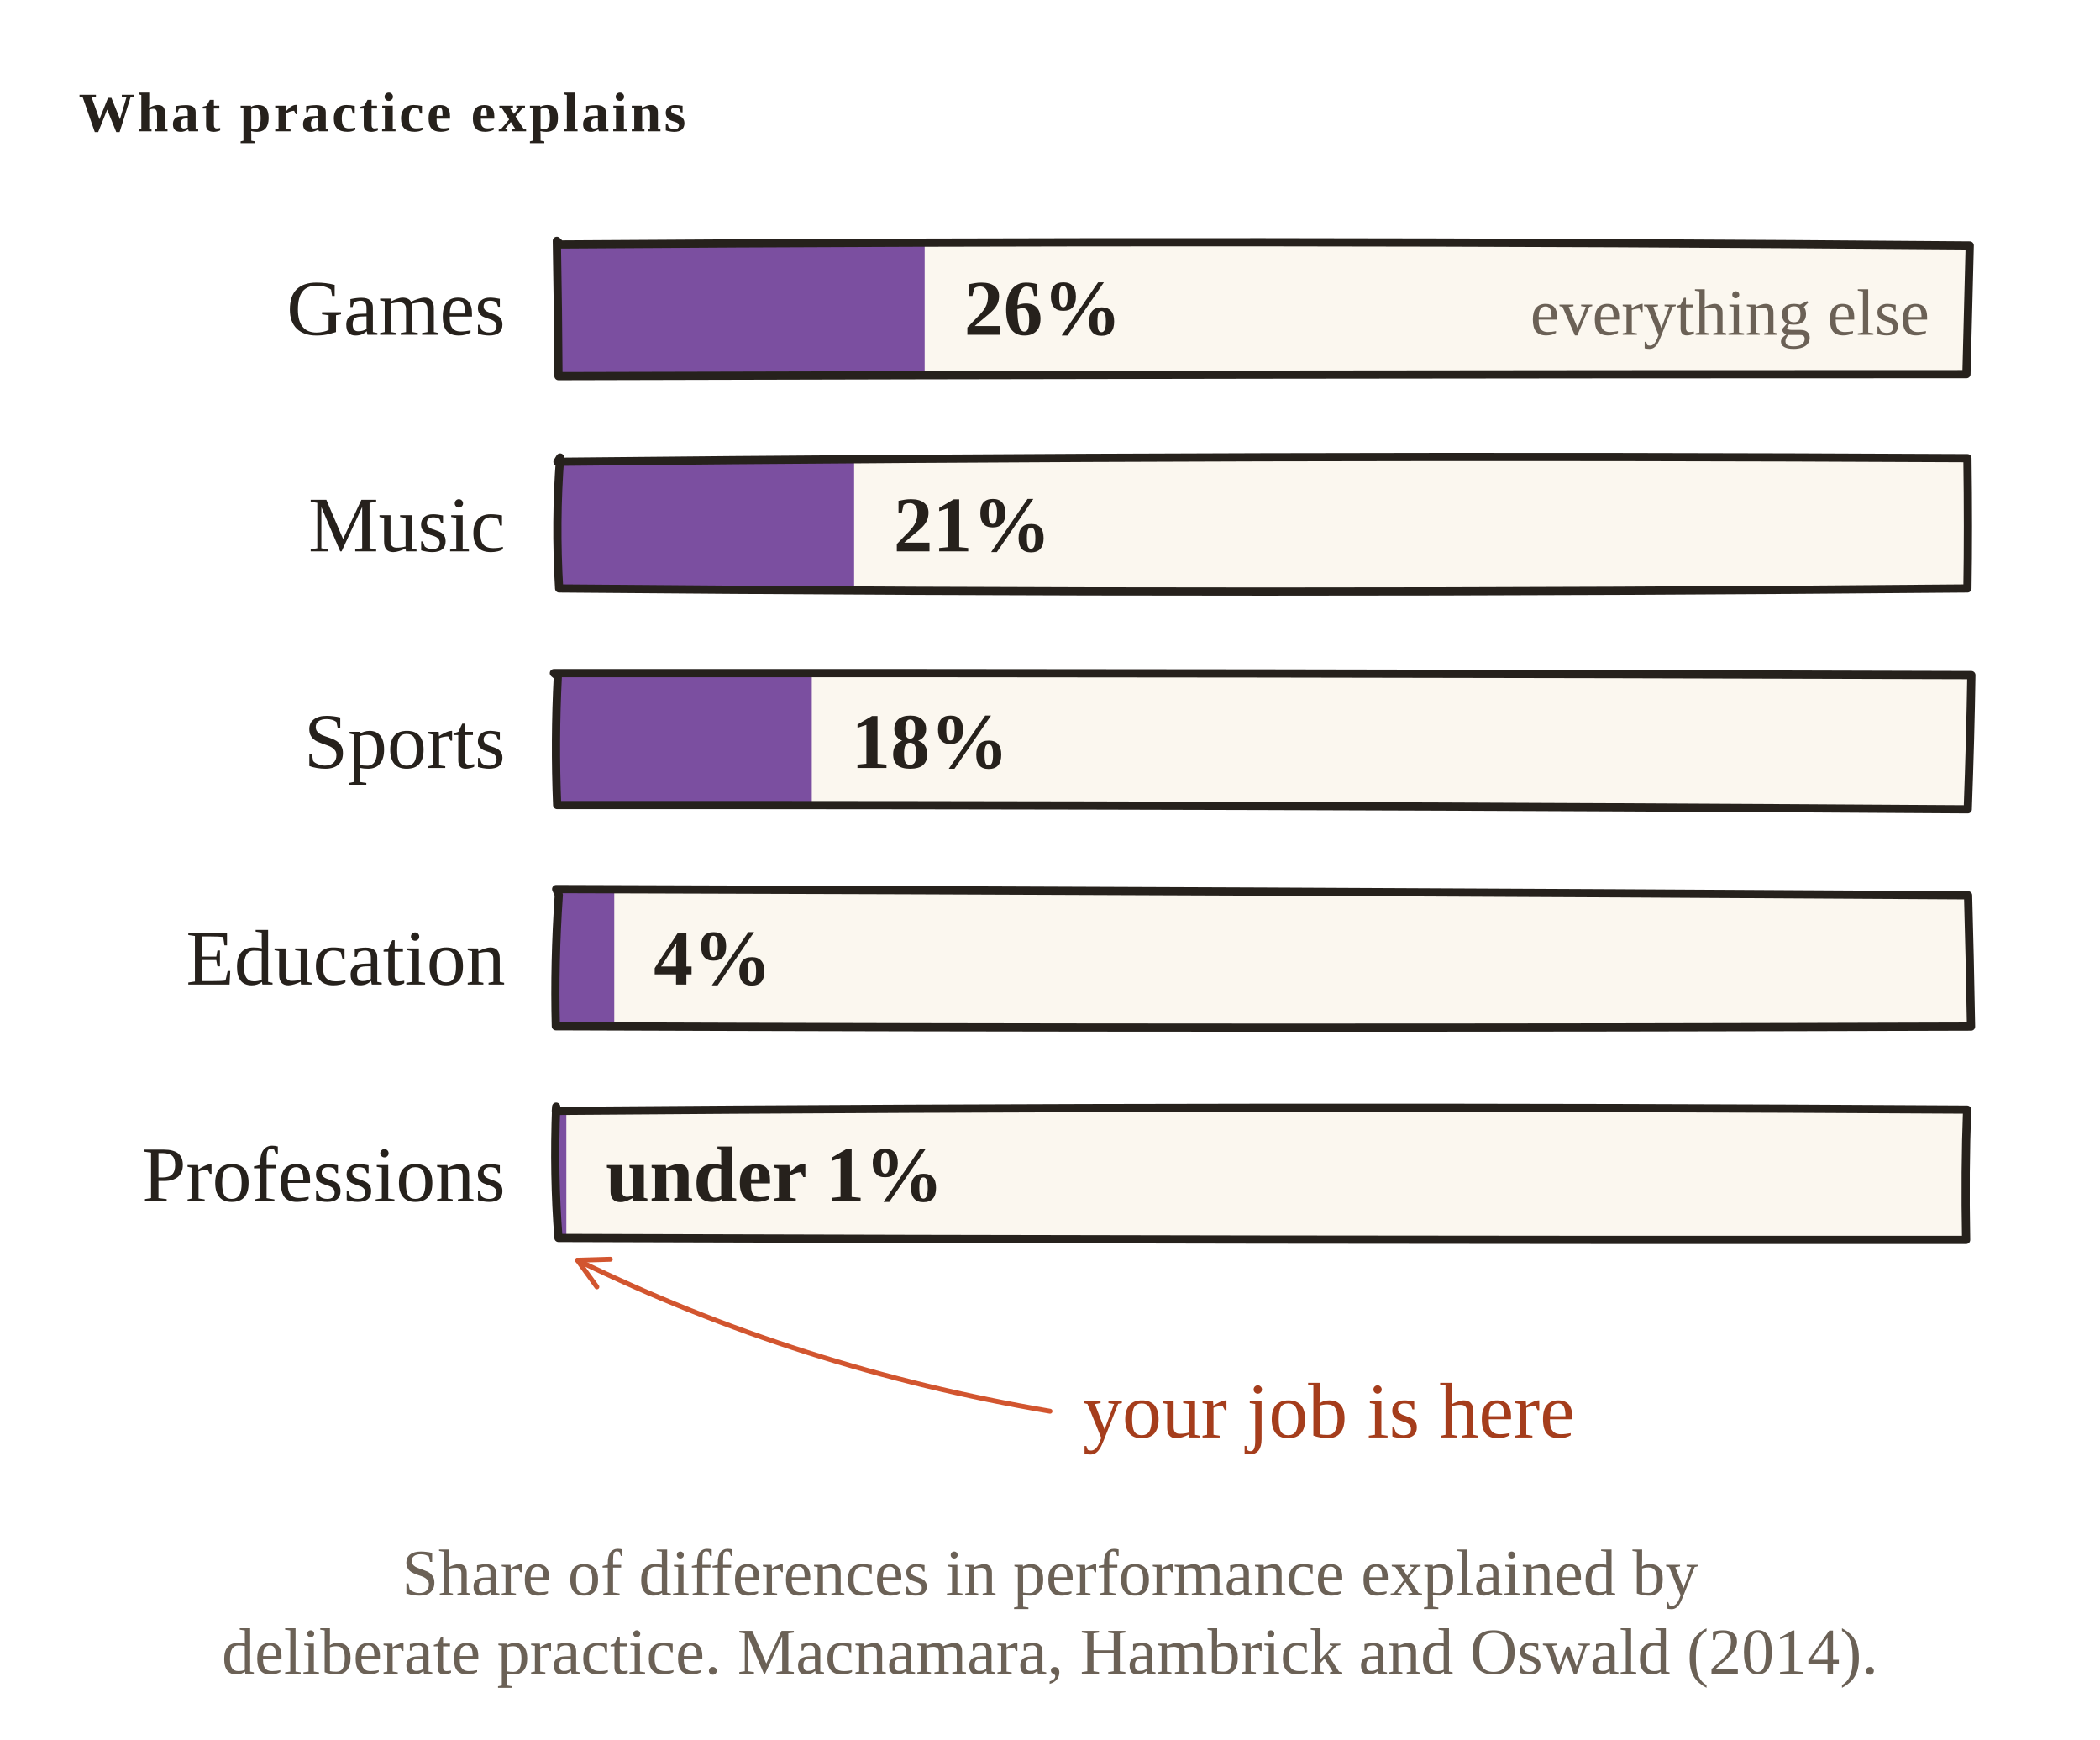
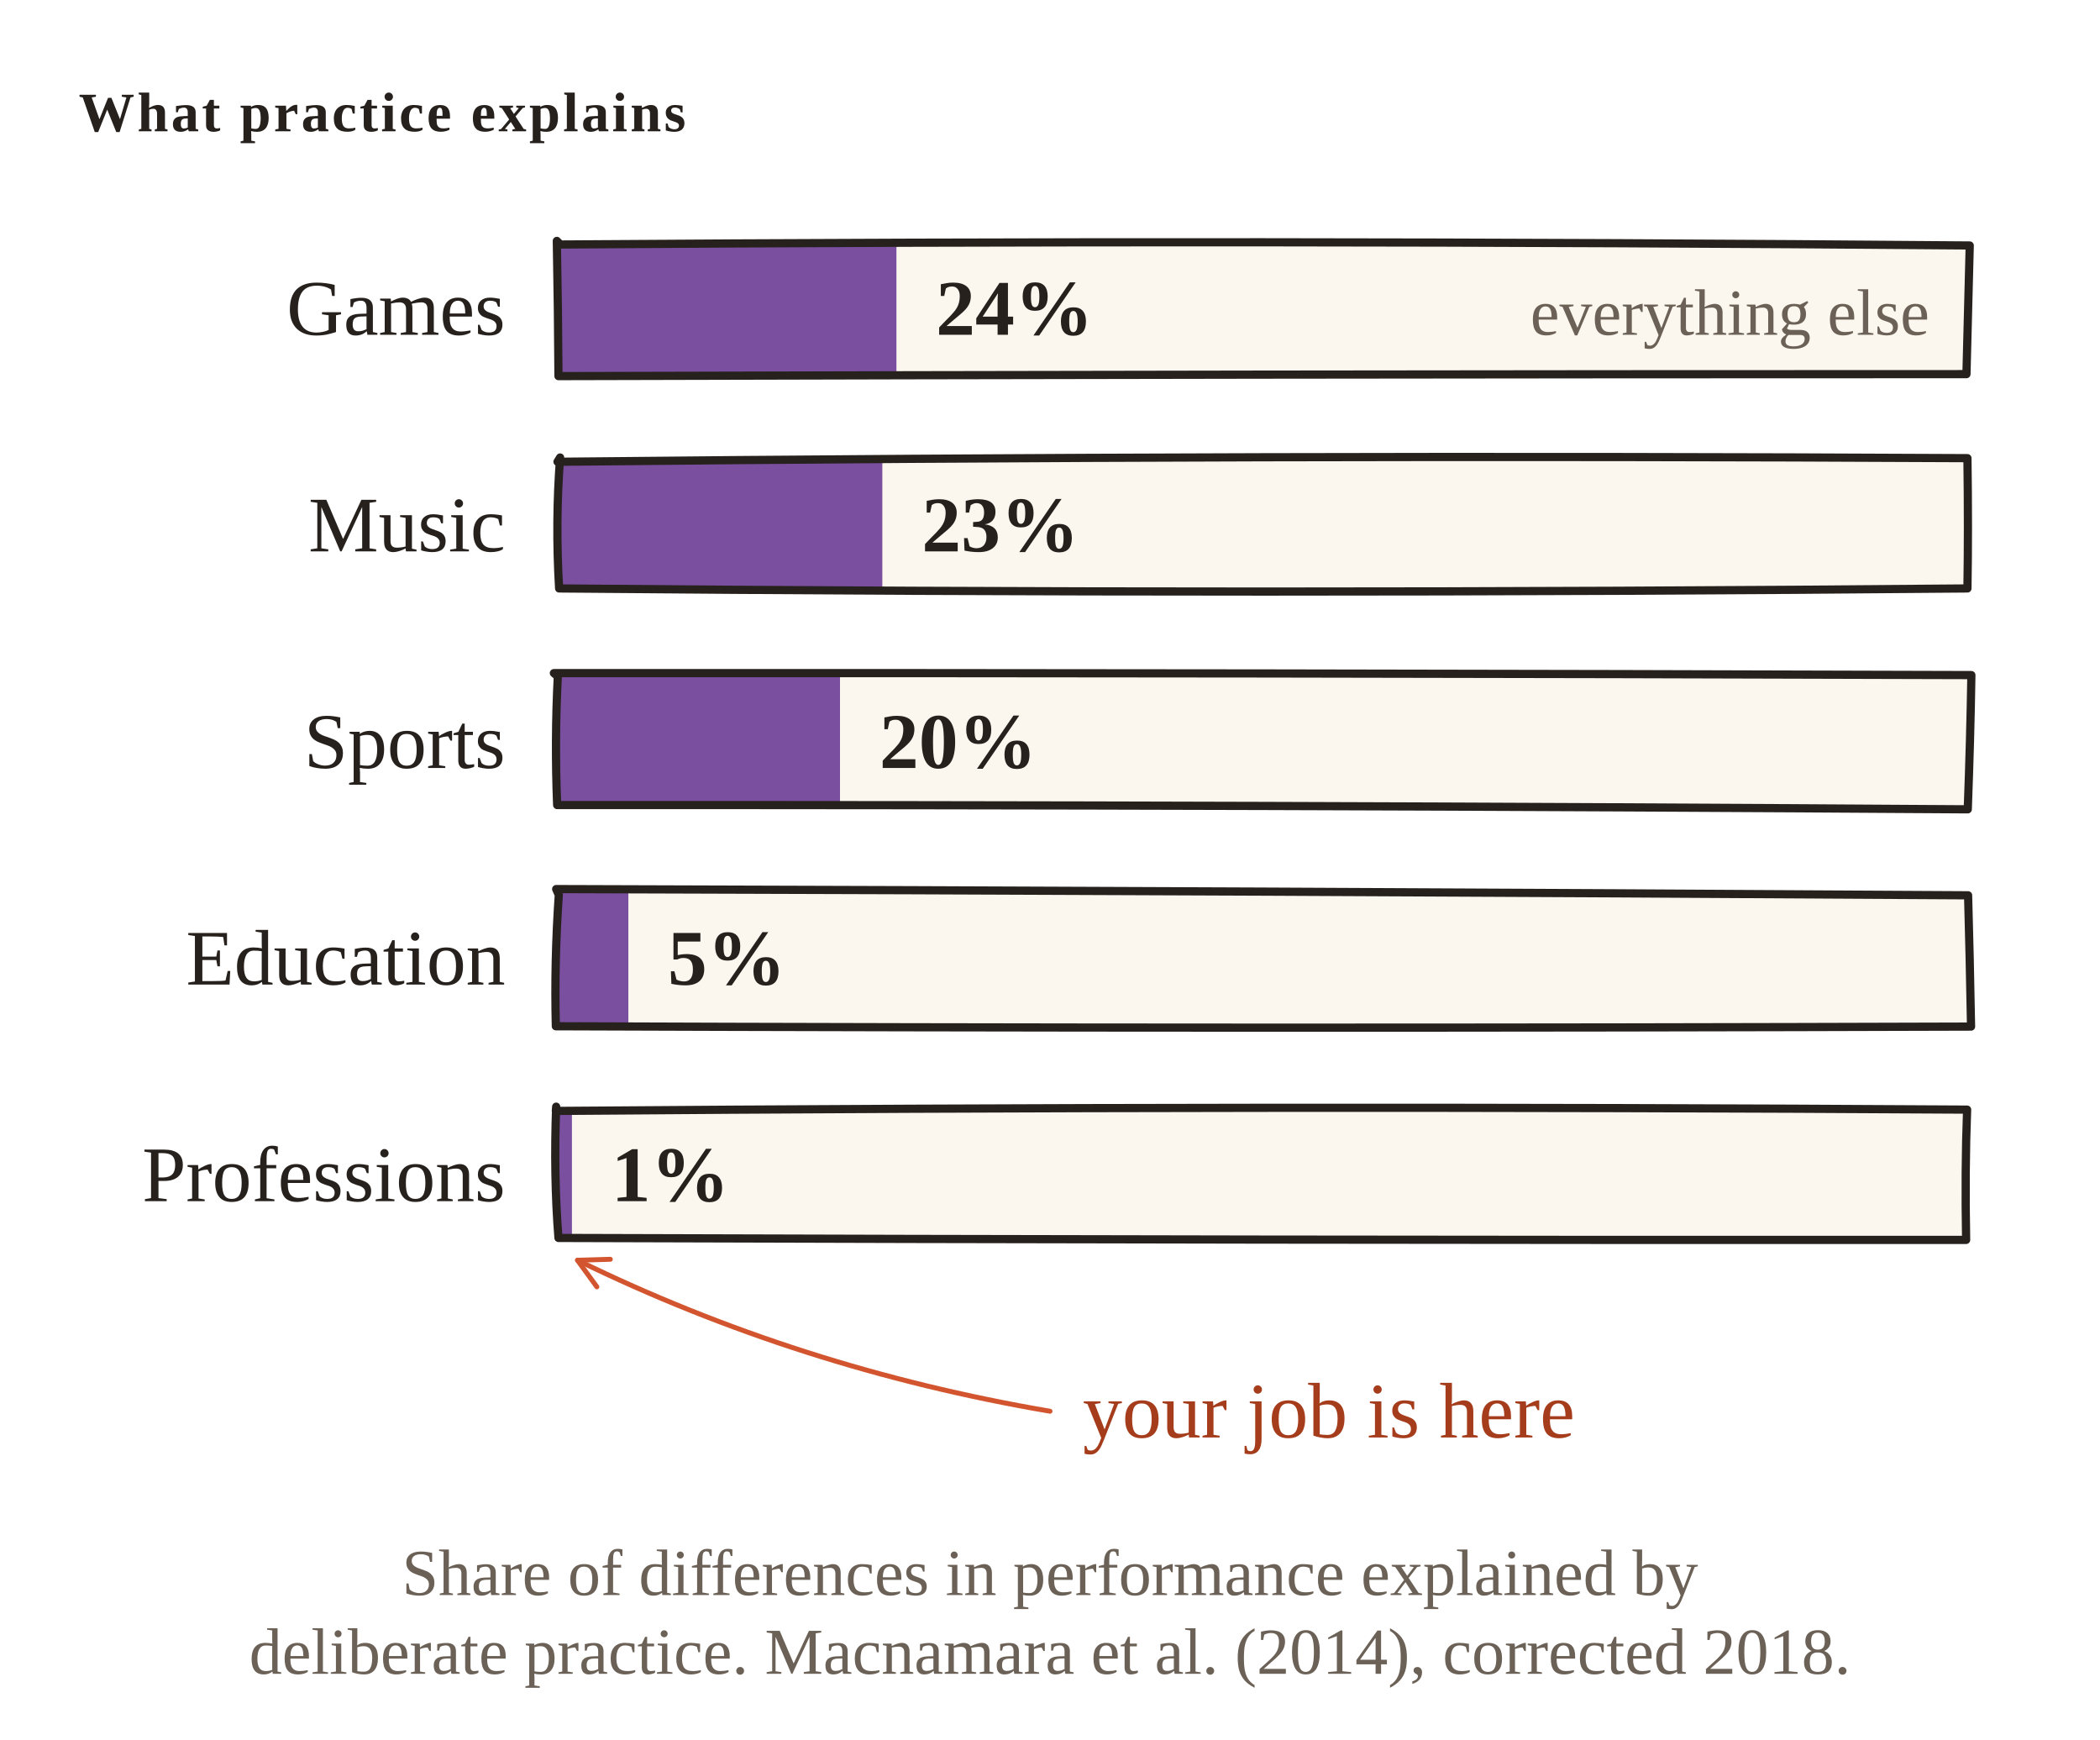
<svg xmlns="http://www.w3.org/2000/svg" viewBox="0 0 640 530" class="fig">
  <style>
/* Figure vocabulary. Every figure's style element is an exact copy of this file
   (python3 tools/build.py --sync-figure-style). Colours come from theme tokens;
   the fallbacks are the light theme, used when a figure is opened on its own. */
.fig { font-family: var(--font-hand, "Caveat", "Segoe Print", "Comic Sans MS", cursive); }
.fig .k { fill: none; stroke: var(--fig-ink, #26211c); stroke-width: 2.5; stroke-linecap: round; stroke-linejoin: round; }
.fig .k-thin { fill: none; stroke: var(--fig-ink, #26211c); stroke-width: 1.5; stroke-linecap: round; stroke-linejoin: round; }
.fig .k-thick { fill: none; stroke: var(--fig-ink, #26211c); stroke-width: 4; stroke-linecap: round; stroke-linejoin: round; }
.fig .k-dash { stroke-dasharray: 7 8; }
.fig .k-mute { stroke: var(--fig-ink-2, #6b6156); }
.fig .k-a1 { stroke: var(--fig-a1-strong, #d2552f); }
.fig .k-a2 { stroke: var(--fig-a2-strong, #1f8a7e); }
.fig .k-a3 { stroke: var(--fig-a3-strong, #d9a521); }
.fig .k-a4 { stroke: var(--fig-a4-strong, #7b4fa0); }
.fig .k-paper { stroke: var(--fig-paper, #fbf7ef); }
.fig .f-none { fill: none; }
.fig .f-paper { fill: var(--fig-paper, #fbf7ef); }
.fig .f-soft { fill: var(--fig-soft, #efe6d6); }
.fig .f-ink { fill: var(--fig-ink, #26211c); }
.fig .f-mute { fill: var(--fig-ink-2, #6b6156); }
.fig .f-a1 { fill: var(--fig-a1, #f6c9b6); }
.fig .f-a2 { fill: var(--fig-a2, #b9e3dc); }
.fig .f-a3 { fill: var(--fig-a3, #f9e2a6); }
.fig .f-a4 { fill: var(--fig-a4, #dccbec); }
.fig .f-a1s { fill: var(--fig-a1-strong, #d2552f); }
.fig .f-a2s { fill: var(--fig-a2-strong, #1f8a7e); }
.fig .f-a3s { fill: var(--fig-a3-strong, #d9a521); }
.fig .f-a4s { fill: var(--fig-a4-strong, #7b4fa0); }
.fig .f-skin1 { fill: var(--skin-1, #f2cba8); }
.fig .f-skin2 { fill: var(--skin-2, #d9a27c); }
.fig .f-skin3 { fill: var(--skin-3, #b0724c); }
.fig .f-skin4 { fill: var(--skin-4, #7c4b2f); }
.fig .f-hair1 { fill: var(--hair-1, #2b211c); }
.fig .f-hair2 { fill: var(--hair-2, #6b4a2f); }
.fig .f-hair3 { fill: var(--hair-3, #a7a29b); }
.fig .f-hair4 { fill: var(--hair-4, #7e5bc4); }
.fig .f-dev { fill: var(--c-dev, #e3a92b); }
.fig .f-bea { fill: var(--c-bea, #2f9e7a); }
.fig .f-rex { fill: var(--c-rex, #d94f3d); }
.fig .f-meera { fill: var(--c-meera, #8e3b6b); }
.fig .f-tomas { fill: var(--c-tomas, #3c6fb0); }
.fig .f-kai { fill: var(--c-kai, #8e6fd8); }
.fig .t { fill: var(--fig-ink, #26211c); font-size: 24px; }
.fig .t-sm { font-size: 20px; }
.fig .t-lg { font-size: 30px; }
.fig .t-xl { font-size: 40px; }
.fig .t-sans { font-family: var(--font-ui, "Bricolage Grotesque", system-ui, sans-serif); font-size: 17px; letter-spacing: 0.05em; text-transform: uppercase; font-weight: 700; }
.fig .t-mid { text-anchor: middle; }
.fig .t-end { text-anchor: end; }
.fig .t-bold { font-weight: 700; }
.fig .t-mute { fill: var(--fig-ink-2, #6b6156); }
.fig .t-a1 { fill: var(--fig-a1-ink, #a53d1c); }
.fig .t-a2 { fill: var(--fig-a2-ink, #156b62); }
.fig .t-a4 { fill: var(--fig-a4-ink, #5f3a80); }
.fig .t-paper { fill: var(--fig-paper, #fbf7ef); }
</style>
  <text x="24.0" y="40.0" class="t t-sans">What practice explains</text>
  <text x="154.0" y="102.0" class="t t-end">Games</text>
  <rect x="170" y="74" width="430" height="40" class="f-paper" />
-   <rect x="170" y="74" width="111.8" height="40" class="f-a4s" />
+   <rect x="170" y="74" width="103.2" height="40" class="f-a4s" />
  <path d="M170.8 74.5 Q384.7 73.0 600.3 74.8 Q599.8 95.1 599.3 114.0 Q384.0 114.0 170.2 114.6 Q170.1 95.2 169.7 73.4 Z" class="k" />
-   <text x="293.8" y="102.0" class="t t-bold">26%</text>
+   <text x="285.2" y="102.0" class="t t-bold">24%</text>
  <text x="588.0" y="102.0" class="t t-sm t-end t-mute">everything else</text>
  <text x="154.0" y="168.0" class="t t-end">Music</text>
  <rect x="170" y="140" width="430" height="40" class="f-paper" />
-   <rect x="170" y="140" width="90.3" height="40" class="f-a4s" />
+   <rect x="170" y="140" width="98.9" height="40" class="f-a4s" />
  <path d="M169.9 140.7 Q385.7 138.5 599.6 139.6 Q599.9 161.2 599.6 179.3 Q386.3 181.2 170.4 179.3 Q169.2 159.0 170.7 139.4 Z" class="k" />
-   <text x="272.3" y="168.0" class="t t-bold">21%</text>
+   <text x="280.9" y="168.0" class="t t-bold">23%</text>
  <text x="154.0" y="234.0" class="t t-end">Sports</text>
  <rect x="170" y="206" width="430" height="40" class="f-paper" />
-   <rect x="170" y="206" width="77.4" height="40" class="f-a4s" />
+   <rect x="170" y="206" width="86.0" height="40" class="f-a4s" />
  <path d="M168.8 205.1 Q385.9 205.0 600.8 205.7 Q600.5 225.0 599.7 246.6 Q386.6 245.2 169.8 245.3 Q169.0 225.6 170.0 206.1 Z" class="k" />
-   <text x="259.4" y="234.0" class="t t-bold">18%</text>
+   <text x="268.0" y="234.0" class="t t-bold">20%</text>
  <text x="154.0" y="300.0" class="t t-end">Education</text>
  <rect x="170" y="272" width="430" height="40" class="f-paper" />
-   <rect x="170" y="272" width="17.2" height="40" class="f-a4s" />
+   <rect x="170" y="272" width="21.5" height="40" class="f-a4s" />
  <path d="M169.5 270.9 Q385.2 271.5 599.8 272.8 Q600.3 290.4 600.7 312.8 Q384.6 313.5 169.4 312.7 Q168.9 293.2 170.3 272.7 Z" class="k" />
-   <text x="199.2" y="300.0" class="t t-bold">4%</text>
+   <text x="203.5" y="300.0" class="t t-bold">5%</text>
  <text x="154.0" y="366.0" class="t t-end">Professions</text>
  <rect x="170" y="338" width="430" height="40" class="f-paper" />
-   <rect x="170" y="338" width="2.6" height="40" class="f-a4s" />
+   <rect x="170" y="338" width="4.3" height="40" class="f-a4s" />
  <path d="M169.4 338.5 Q386.4 336.8 599.5 338.1 Q598.8 356.6 599.2 377.8 Q385.5 377.9 170.2 377.2 Q168.7 358.2 169.5 337.2 Z" class="k" />
-   <text x="184.6" y="366.0" class="t t-bold">under 1%</text>
+   <text x="186.3" y="366.0" class="t t-bold">1%</text>
  <path d="M320.0 430.0 Q243.6 417.0 176.0 384.0" class="k-thin k-a1" />
  <path d="M176.0 384.0 L181.9 392.1 M176.0 384.0 L186.0 383.7" class="k-thin k-a1" />
  <text x="330.0" y="438.0" class="t t-a1">your job is here</text>
  <text x="320.0" y="486.0" class="t t-sm t-mid t-mute">Share of differences in performance explained by</text>
-   <text x="320.0" y="510.0" class="t t-sm t-mid t-mute">deliberate practice. Macnamara, Hambrick and Oswald (2014).</text>
+   <text x="320.0" y="510.0" class="t t-sm t-mid t-mute">deliberate practice. Macnamara et al. (2014), corrected 2018.</text>
</svg>
